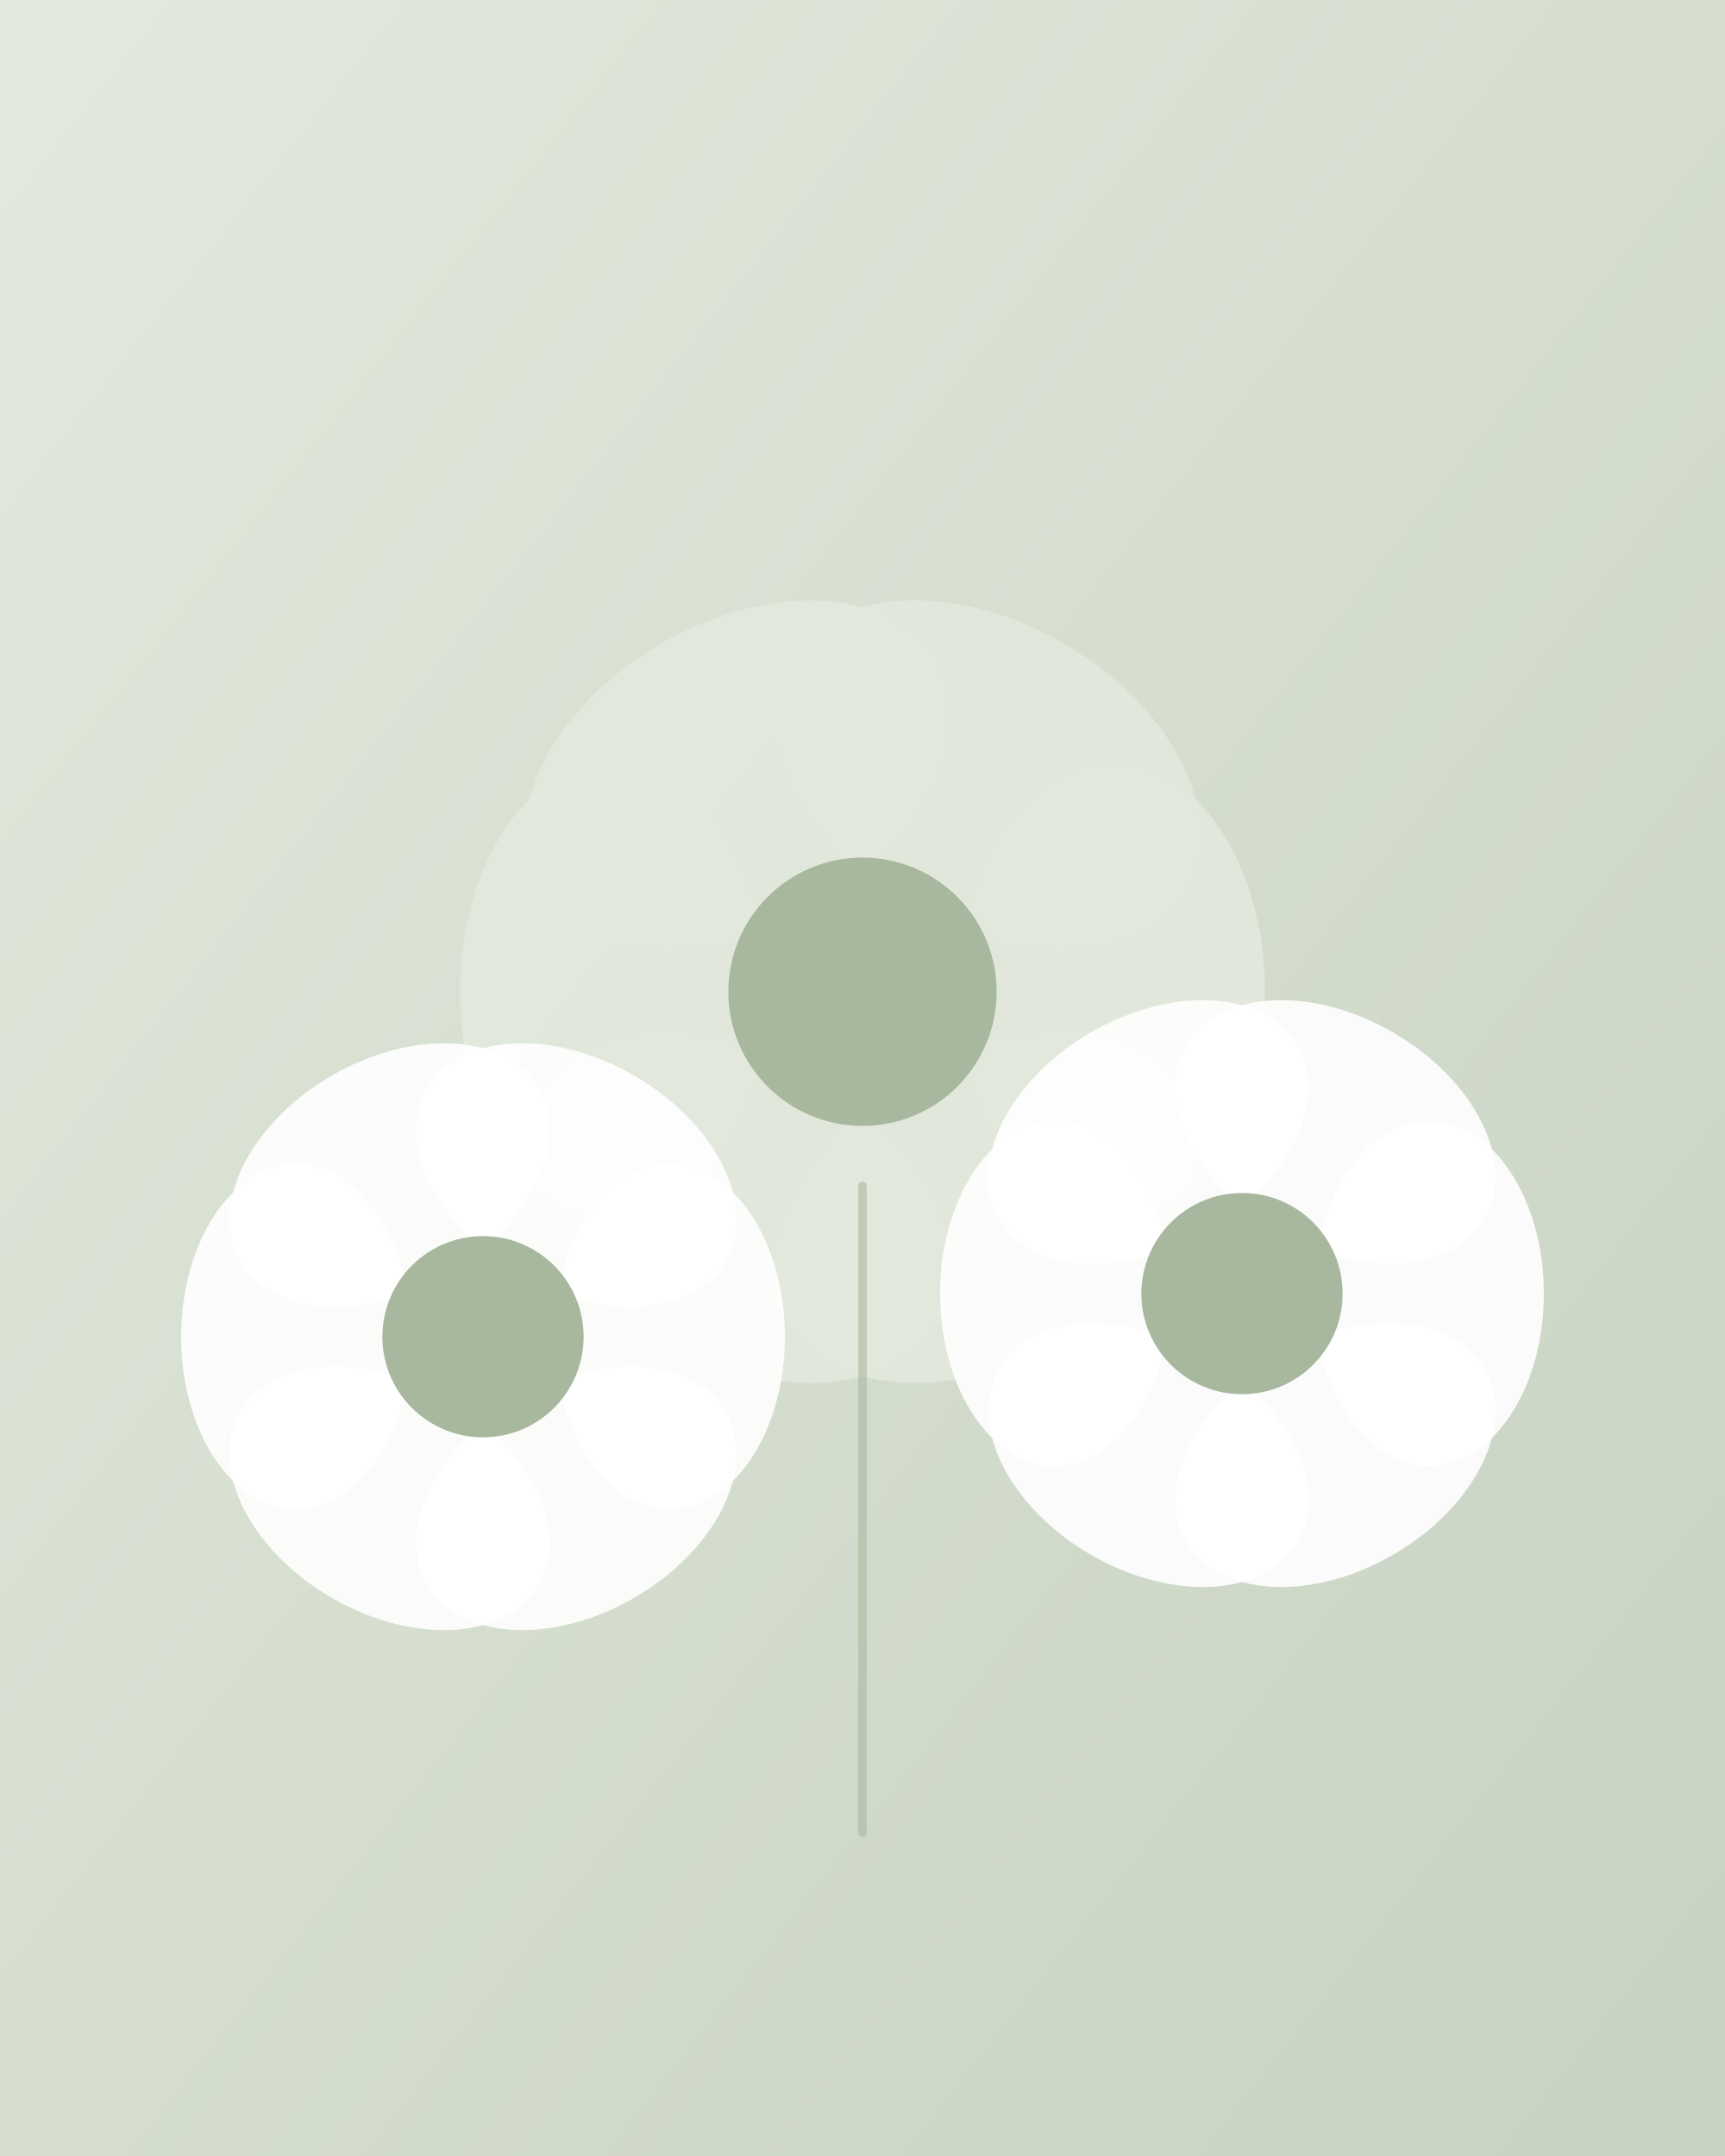
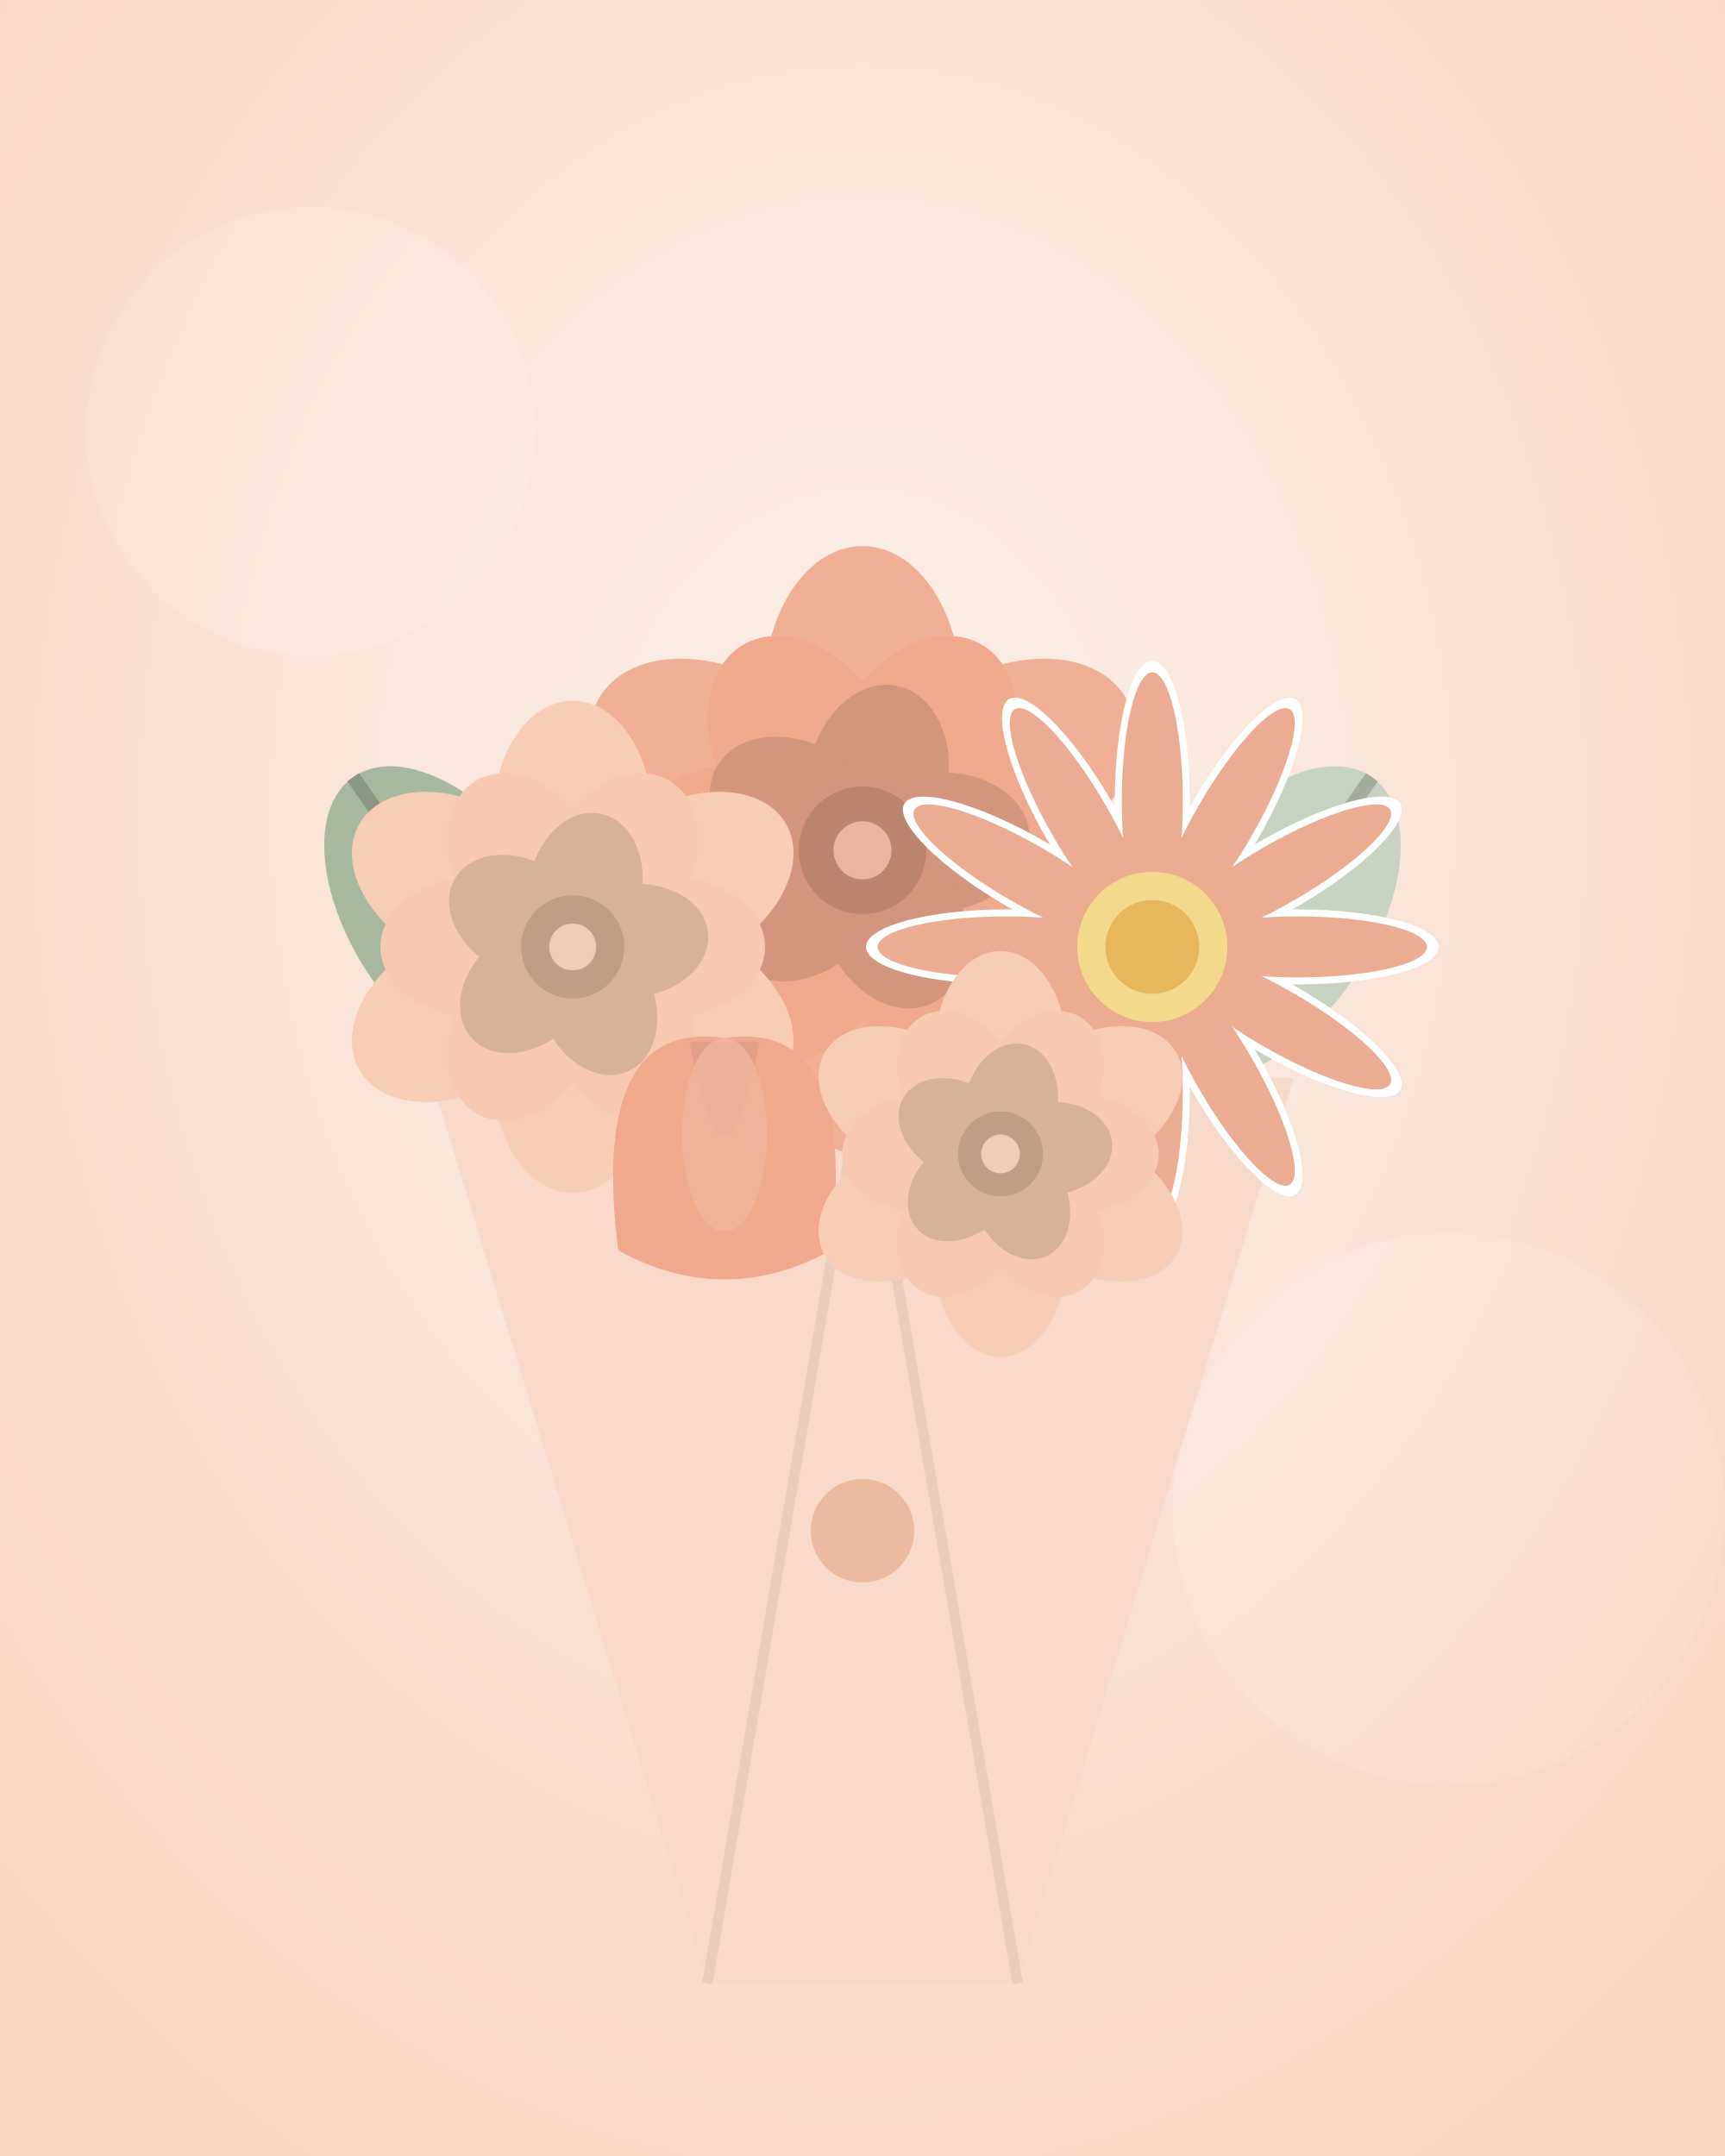
<svg xmlns="http://www.w3.org/2000/svg" width="800" height="1000" viewBox="0 0 800 1000">
  <defs>
-     <linearGradient id="glguuo" x1="0" y1="0" x2="1" y2="1">
-       <stop offset="0" stop-color="#E2E9DD" />
-       <stop offset="1" stop-color="#C7D2C0" />
-     </linearGradient>
+     <radialGradient id="g1" cx="50%" cy="38%" r="75%">
+       <stop offset="0" stop-color="#fdf0e8" />
+       <stop offset="1" stop-color="#F6D5C2" />
+     </radialGradient>
  </defs>
-   <rect width="800" height="1000" fill="url(#glguuo)" />
-   <g transform="translate(400 460) scale(4.444444)">
-     <ellipse cx="26.0" cy="0.0" rx="16" ry="24" fill="#E2E9DD" opacity="0.9" transform="rotate(0 26.0 0.0)" />
-     <ellipse cx="13.0" cy="22.5" rx="16" ry="24" fill="#E2E9DD" opacity="0.9" transform="rotate(60 13.0 22.5)" />
-     <ellipse cx="-13.0" cy="22.5" rx="16" ry="24" fill="#E2E9DD" opacity="0.9" transform="rotate(120 -13.0 22.5)" />
-     <ellipse cx="-26.0" cy="0.0" rx="16" ry="24" fill="#E2E9DD" opacity="0.9" transform="rotate(180 -26.0 0.0)" />
-     <ellipse cx="-13.0" cy="-22.5" rx="16" ry="24" fill="#E2E9DD" opacity="0.9" transform="rotate(240 -13.0 -22.5)" />
-     <ellipse cx="13.0" cy="-22.5" rx="16" ry="24" fill="#E2E9DD" opacity="0.9" transform="rotate(300 13.0 -22.5)" />
-     <circle cx="0" cy="0" r="14" fill="#A8B89F" />
+   <rect width="800" height="1000" fill="url(#g1)" />
+   <circle cx="144" cy="200" r="104" fill="#FFFFFF" opacity="0.12" />
+   <circle cx="672" cy="700" r="128" fill="#FFFFFF" opacity="0.1" />
+   <path d="M200 500 L600 500 L472 920 L328 920 Z" fill="#f7dac9" />
+   <path d="M400 500 L328 920" stroke="#dec4b5" stroke-width="4.8" opacity="0.6" />
+   <path d="M400 500 L472 920" stroke="#dec4b5" stroke-width="4.8" opacity="0.6" />
+   <g transform="rotate(-35 259.2 496.8)">
+     <ellipse cx="259.2" cy="413.6" rx="46.592" ry="83.2" fill="#A8B89F" />
+     <line x1="259.2" y1="496.8" x2="259.2" y2="330.4" stroke="#8a9782" stroke-width="6.656" />
  </g>
-   <g transform="translate(224 620) scale(3.333333)">
-     <ellipse cx="26.0" cy="0.0" rx="16" ry="24" fill="#ffffff" opacity="0.9" transform="rotate(0 26.0 0.0)" />
-     <ellipse cx="13.0" cy="22.5" rx="16" ry="24" fill="#ffffff" opacity="0.9" transform="rotate(60 13.0 22.5)" />
-     <ellipse cx="-13.0" cy="22.5" rx="16" ry="24" fill="#ffffff" opacity="0.9" transform="rotate(120 -13.0 22.5)" />
-     <ellipse cx="-26.0" cy="0.0" rx="16" ry="24" fill="#ffffff" opacity="0.9" transform="rotate(180 -26.0 0.0)" />
-     <ellipse cx="-13.0" cy="-22.5" rx="16" ry="24" fill="#ffffff" opacity="0.9" transform="rotate(240 -13.0 -22.5)" />
-     <ellipse cx="13.0" cy="-22.5" rx="16" ry="24" fill="#ffffff" opacity="0.9" transform="rotate(300 13.0 -22.5)" />
-     <circle cx="0" cy="0" r="14" fill="#A8B89F" />
+   <g transform="rotate(35 540.8 496.8)">
+     <ellipse cx="540.8" cy="413.6" rx="46.592" ry="83.2" fill="#C7D2C0" />
+     <line x1="540.8" y1="496.8" x2="540.8" y2="330.4" stroke="#a3ac9d" stroke-width="6.656" />
  </g>
-   <g transform="translate(576 600) scale(3.333333)">
-     <ellipse cx="26.0" cy="0.0" rx="16" ry="24" fill="#ffffff" opacity="0.9" transform="rotate(0 26.0 0.0)" />
-     <ellipse cx="13.0" cy="22.5" rx="16" ry="24" fill="#ffffff" opacity="0.9" transform="rotate(60 13.0 22.5)" />
-     <ellipse cx="-13.0" cy="22.5" rx="16" ry="24" fill="#ffffff" opacity="0.9" transform="rotate(120 -13.0 22.5)" />
-     <ellipse cx="-26.0" cy="0.0" rx="16" ry="24" fill="#ffffff" opacity="0.9" transform="rotate(180 -26.0 0.0)" />
-     <ellipse cx="-13.0" cy="-22.5" rx="16" ry="24" fill="#ffffff" opacity="0.9" transform="rotate(240 -13.0 -22.5)" />
-     <ellipse cx="13.0" cy="-22.5" rx="16" ry="24" fill="#ffffff" opacity="0.9" transform="rotate(300 13.0 -22.5)" />
-     <circle cx="0" cy="0" r="14" fill="#A8B89F" />
+   <g transform="rotate(0 400 535.2)">
+     <ellipse cx="400" cy="458.4" rx="43.008" ry="76.8" fill="#B7C6AE" />
+     <line x1="400" y1="535.2" x2="400" y2="381.6" stroke="#96a28f" stroke-width="6.144" />
  </g>
-   <path d="M400 550 L400 850" stroke="#A8B89F" stroke-width="4" stroke-linecap="round" opacity="0.6" />
+   <g>
+     <ellipse cx="400" cy="320.5" rx="45.696" ry="67.2" fill="#f1b095" opacity="1" transform="rotate(0.0 400 394.4)" />
+     <ellipse cx="400" cy="320.5" rx="45.696" ry="67.2" fill="#f1b095" opacity="1" transform="rotate(60.0 400 394.4)" />
+     <ellipse cx="400" cy="320.5" rx="45.696" ry="67.2" fill="#f1b095" opacity="1" transform="rotate(120.0 400 394.4)" />
+     <ellipse cx="400" cy="320.5" rx="45.696" ry="67.2" fill="#f1b095" opacity="1" transform="rotate(180.0 400 394.4)" />
+     <ellipse cx="400" cy="320.5" rx="45.696" ry="67.2" fill="#f1b095" opacity="1" transform="rotate(240.0 400 394.4)" />
+     <ellipse cx="400" cy="320.5" rx="45.696" ry="67.2" fill="#f1b095" opacity="1" transform="rotate(300.0 400 394.4)" />
+     <ellipse cx="400" cy="340.6" rx="40.32" ry="56.448" fill="#F0A98C" opacity="1" transform="rotate(30.0 400 394.4)" />
+     <ellipse cx="400" cy="340.6" rx="40.32" ry="56.448" fill="#F0A98C" opacity="1" transform="rotate(90.0 400 394.4)" />
+     <ellipse cx="400" cy="340.6" rx="40.32" ry="56.448" fill="#F0A98C" opacity="1" transform="rotate(150.0 400 394.4)" />
+     <ellipse cx="400" cy="340.6" rx="40.32" ry="56.448" fill="#F0A98C" opacity="1" transform="rotate(210.0 400 394.4)" />
+     <ellipse cx="400" cy="340.6" rx="40.32" ry="56.448" fill="#F0A98C" opacity="1" transform="rotate(270.0 400 394.4)" />
+     <ellipse cx="400" cy="340.6" rx="40.32" ry="56.448" fill="#F0A98C" opacity="1" transform="rotate(330.0 400 394.4)" />
+     <ellipse cx="400" cy="359.5" rx="32.256" ry="43.008" fill="#d3957b" opacity="1" transform="rotate(12.0 400 394.4)" />
+     <ellipse cx="400" cy="359.5" rx="32.256" ry="43.008" fill="#d3957b" opacity="1" transform="rotate(84.0 400 394.4)" />
+     <ellipse cx="400" cy="359.5" rx="32.256" ry="43.008" fill="#d3957b" opacity="1" transform="rotate(156.0 400 394.4)" />
+     <ellipse cx="400" cy="359.5" rx="32.256" ry="43.008" fill="#d3957b" opacity="1" transform="rotate(228.0 400 394.4)" />
+     <ellipse cx="400" cy="359.5" rx="32.256" ry="43.008" fill="#d3957b" opacity="1" transform="rotate(300.0 400 394.4)" />
+     <circle cx="400" cy="394.4" r="29.568" fill="#bb846d" />
+     <circle cx="400" cy="394.4" r="13.44" fill="#f5c3af" opacity="0.8" />
+   </g>
+   <g>
+     <ellipse cx="265.6" cy="379.4" rx="36.992" ry="54.4" fill="#f7cdb6" opacity="1" transform="rotate(0.0 265.6 439.2)" />
+     <ellipse cx="265.6" cy="379.4" rx="36.992" ry="54.4" fill="#f7cdb6" opacity="1" transform="rotate(60.0 265.6 439.2)" />
+     <ellipse cx="265.6" cy="379.4" rx="36.992" ry="54.4" fill="#f7cdb6" opacity="1" transform="rotate(120.0 265.6 439.2)" />
+     <ellipse cx="265.6" cy="379.4" rx="36.992" ry="54.4" fill="#f7cdb6" opacity="1" transform="rotate(180.0 265.6 439.2)" />
+     <ellipse cx="265.6" cy="379.4" rx="36.992" ry="54.4" fill="#f7cdb6" opacity="1" transform="rotate(240.0 265.6 439.2)" />
+     <ellipse cx="265.6" cy="379.4" rx="36.992" ry="54.4" fill="#f7cdb6" opacity="1" transform="rotate(300.0 265.6 439.2)" />
+     <ellipse cx="265.6" cy="395.7" rx="32.64" ry="45.696" fill="#F6C9B0" opacity="1" transform="rotate(30.0 265.6 439.2)" />
+     <ellipse cx="265.6" cy="395.7" rx="32.64" ry="45.696" fill="#F6C9B0" opacity="1" transform="rotate(90.0 265.6 439.2)" />
+     <ellipse cx="265.6" cy="395.7" rx="32.64" ry="45.696" fill="#F6C9B0" opacity="1" transform="rotate(150.0 265.6 439.2)" />
+     <ellipse cx="265.6" cy="395.7" rx="32.64" ry="45.696" fill="#F6C9B0" opacity="1" transform="rotate(210.0 265.6 439.2)" />
+     <ellipse cx="265.6" cy="395.7" rx="32.64" ry="45.696" fill="#F6C9B0" opacity="1" transform="rotate(270.0 265.6 439.2)" />
+     <ellipse cx="265.6" cy="395.7" rx="32.64" ry="45.696" fill="#F6C9B0" opacity="1" transform="rotate(330.0 265.6 439.2)" />
+     <ellipse cx="265.6" cy="410.9" rx="26.112" ry="34.816" fill="#d8b19b" opacity="1" transform="rotate(12.0 265.6 439.2)" />
+     <ellipse cx="265.6" cy="410.9" rx="26.112" ry="34.816" fill="#d8b19b" opacity="1" transform="rotate(84.0 265.6 439.2)" />
+     <ellipse cx="265.6" cy="410.9" rx="26.112" ry="34.816" fill="#d8b19b" opacity="1" transform="rotate(156.0 265.6 439.2)" />
+     <ellipse cx="265.6" cy="410.9" rx="26.112" ry="34.816" fill="#d8b19b" opacity="1" transform="rotate(228.0 265.6 439.2)" />
+     <ellipse cx="265.6" cy="410.9" rx="26.112" ry="34.816" fill="#d8b19b" opacity="1" transform="rotate(300.0 265.6 439.2)" />
+     <circle cx="265.6" cy="439.2" r="23.936" fill="#c09d89" />
+     <circle cx="265.6" cy="439.2" r="10.88" fill="#f9d9c8" opacity="0.8" />
+   </g>
+   <g>
+     <ellipse cx="534.4" cy="371.7" rx="17.408" ry="65.28" fill="#FFFFFF" opacity="1" transform="rotate(0.0 534.4 439.2)" />
+     <ellipse cx="534.4" cy="371.7" rx="17.408" ry="65.28" fill="#FFFFFF" opacity="1" transform="rotate(30.0 534.4 439.2)" />
+     <ellipse cx="534.4" cy="371.7" rx="17.408" ry="65.28" fill="#FFFFFF" opacity="1" transform="rotate(60.0 534.4 439.2)" />
+     <ellipse cx="534.4" cy="371.7" rx="17.408" ry="65.28" fill="#FFFFFF" opacity="1" transform="rotate(90.0 534.4 439.2)" />
+     <ellipse cx="534.4" cy="371.7" rx="17.408" ry="65.28" fill="#FFFFFF" opacity="1" transform="rotate(120.0 534.4 439.2)" />
+     <ellipse cx="534.4" cy="371.7" rx="17.408" ry="65.28" fill="#FFFFFF" opacity="1" transform="rotate(150.0 534.4 439.2)" />
+     <ellipse cx="534.4" cy="371.7" rx="17.408" ry="65.28" fill="#FFFFFF" opacity="1" transform="rotate(180.0 534.4 439.2)" />
+     <ellipse cx="534.4" cy="371.7" rx="17.408" ry="65.28" fill="#FFFFFF" opacity="1" transform="rotate(210.0 534.4 439.2)" />
+     <ellipse cx="534.4" cy="371.7" rx="17.408" ry="65.28" fill="#FFFFFF" opacity="1" transform="rotate(240.0 534.4 439.2)" />
+     <ellipse cx="534.4" cy="371.7" rx="17.408" ry="65.28" fill="#FFFFFF" opacity="1" transform="rotate(270.0 534.4 439.2)" />
+     <ellipse cx="534.4" cy="371.7" rx="17.408" ry="65.28" fill="#FFFFFF" opacity="1" transform="rotate(300.0 534.4 439.2)" />
+     <ellipse cx="534.4" cy="371.7" rx="17.408" ry="65.28" fill="#FFFFFF" opacity="1" transform="rotate(330.0 534.4 439.2)" />
+     <ellipse cx="534.4" cy="371.7" rx="14.144" ry="59.84" fill="#ecac92" opacity="1" transform="rotate(0.0 534.4 439.2)" />
+     <ellipse cx="534.4" cy="371.7" rx="14.144" ry="59.84" fill="#ecac92" opacity="1" transform="rotate(30.0 534.4 439.2)" />
+     <ellipse cx="534.4" cy="371.7" rx="14.144" ry="59.84" fill="#ecac92" opacity="1" transform="rotate(60.0 534.4 439.2)" />
+     <ellipse cx="534.4" cy="371.7" rx="14.144" ry="59.84" fill="#ecac92" opacity="1" transform="rotate(90.0 534.4 439.2)" />
+     <ellipse cx="534.4" cy="371.7" rx="14.144" ry="59.84" fill="#ecac92" opacity="1" transform="rotate(120.0 534.4 439.2)" />
+     <ellipse cx="534.4" cy="371.7" rx="14.144" ry="59.84" fill="#ecac92" opacity="1" transform="rotate(150.0 534.4 439.2)" />
+     <ellipse cx="534.4" cy="371.7" rx="14.144" ry="59.84" fill="#ecac92" opacity="1" transform="rotate(180.0 534.4 439.2)" />
+     <ellipse cx="534.4" cy="371.7" rx="14.144" ry="59.84" fill="#ecac92" opacity="1" transform="rotate(210.0 534.4 439.2)" />
+     <ellipse cx="534.4" cy="371.7" rx="14.144" ry="59.84" fill="#ecac92" opacity="1" transform="rotate(240.0 534.4 439.2)" />
+     <ellipse cx="534.4" cy="371.7" rx="14.144" ry="59.84" fill="#ecac92" opacity="1" transform="rotate(270.0 534.4 439.2)" />
+     <ellipse cx="534.4" cy="371.7" rx="14.144" ry="59.84" fill="#ecac92" opacity="1" transform="rotate(300.0 534.4 439.2)" />
+     <ellipse cx="534.4" cy="371.7" rx="14.144" ry="59.84" fill="#ecac92" opacity="1" transform="rotate(330.0 534.4 439.2)" />
+     <circle cx="534.4" cy="439.2" r="34.816" fill="#F3D98C" />
+     <circle cx="534.4" cy="439.2" r="21.76" fill="#E6B85C" />
+   </g>
+   <g>
+     <path d="M286.72 580 Q273.28 472.48 336 481.44 Q398.72 472.48 385.28 580 Q336 606.88 286.72 580 Z" fill="#F0A98C" />
+     <path d="M319.872 483.232 Q336 571.04 352.128 483.232" fill="#d3957b" opacity="0.5" />
+     <ellipse cx="336" cy="526.24" rx="19.712" ry="44.8" fill="#f3b8a1" opacity="0.7" />
+   </g>
+   <g>
+     <ellipse cx="464" cy="485.9" rx="30.464" ry="44.8" fill="#f7cdb6" opacity="1" transform="rotate(0.0 464 535.2)" />
+     <ellipse cx="464" cy="485.9" rx="30.464" ry="44.8" fill="#f7cdb6" opacity="1" transform="rotate(60.0 464 535.2)" />
+     <ellipse cx="464" cy="485.9" rx="30.464" ry="44.8" fill="#f7cdb6" opacity="1" transform="rotate(120.0 464 535.2)" />
+     <ellipse cx="464" cy="485.9" rx="30.464" ry="44.8" fill="#f7cdb6" opacity="1" transform="rotate(180.0 464 535.2)" />
+     <ellipse cx="464" cy="485.9" rx="30.464" ry="44.8" fill="#f7cdb6" opacity="1" transform="rotate(240.0 464 535.2)" />
+     <ellipse cx="464" cy="485.9" rx="30.464" ry="44.8" fill="#f7cdb6" opacity="1" transform="rotate(300.0 464 535.2)" />
+     <ellipse cx="464" cy="499.4" rx="26.88" ry="37.632" fill="#F6C9B0" opacity="1" transform="rotate(30.0 464 535.2)" />
+     <ellipse cx="464" cy="499.4" rx="26.88" ry="37.632" fill="#F6C9B0" opacity="1" transform="rotate(90.0 464 535.2)" />
+     <ellipse cx="464" cy="499.4" rx="26.88" ry="37.632" fill="#F6C9B0" opacity="1" transform="rotate(150.0 464 535.2)" />
+     <ellipse cx="464" cy="499.4" rx="26.88" ry="37.632" fill="#F6C9B0" opacity="1" transform="rotate(210.0 464 535.2)" />
+     <ellipse cx="464" cy="499.4" rx="26.88" ry="37.632" fill="#F6C9B0" opacity="1" transform="rotate(270.0 464 535.2)" />
+     <ellipse cx="464" cy="499.4" rx="26.88" ry="37.632" fill="#F6C9B0" opacity="1" transform="rotate(330.0 464 535.2)" />
+     <ellipse cx="464" cy="511.9" rx="21.504" ry="28.672" fill="#d8b19b" opacity="1" transform="rotate(12.0 464 535.2)" />
+     <ellipse cx="464" cy="511.9" rx="21.504" ry="28.672" fill="#d8b19b" opacity="1" transform="rotate(84.0 464 535.2)" />
+     <ellipse cx="464" cy="511.9" rx="21.504" ry="28.672" fill="#d8b19b" opacity="1" transform="rotate(156.0 464 535.2)" />
+     <ellipse cx="464" cy="511.9" rx="21.504" ry="28.672" fill="#d8b19b" opacity="1" transform="rotate(228.0 464 535.2)" />
+     <ellipse cx="464" cy="511.9" rx="21.504" ry="28.672" fill="#d8b19b" opacity="1" transform="rotate(300.0 464 535.2)" />
+     <circle cx="464" cy="535.2" r="19.712" fill="#c09d89" />
+     <circle cx="464" cy="535.2" r="8.96" fill="#f9d9c8" opacity="0.8" />
+   </g>
+   <circle cx="400" cy="710" r="24" fill="#eabb9e" />
</svg>
